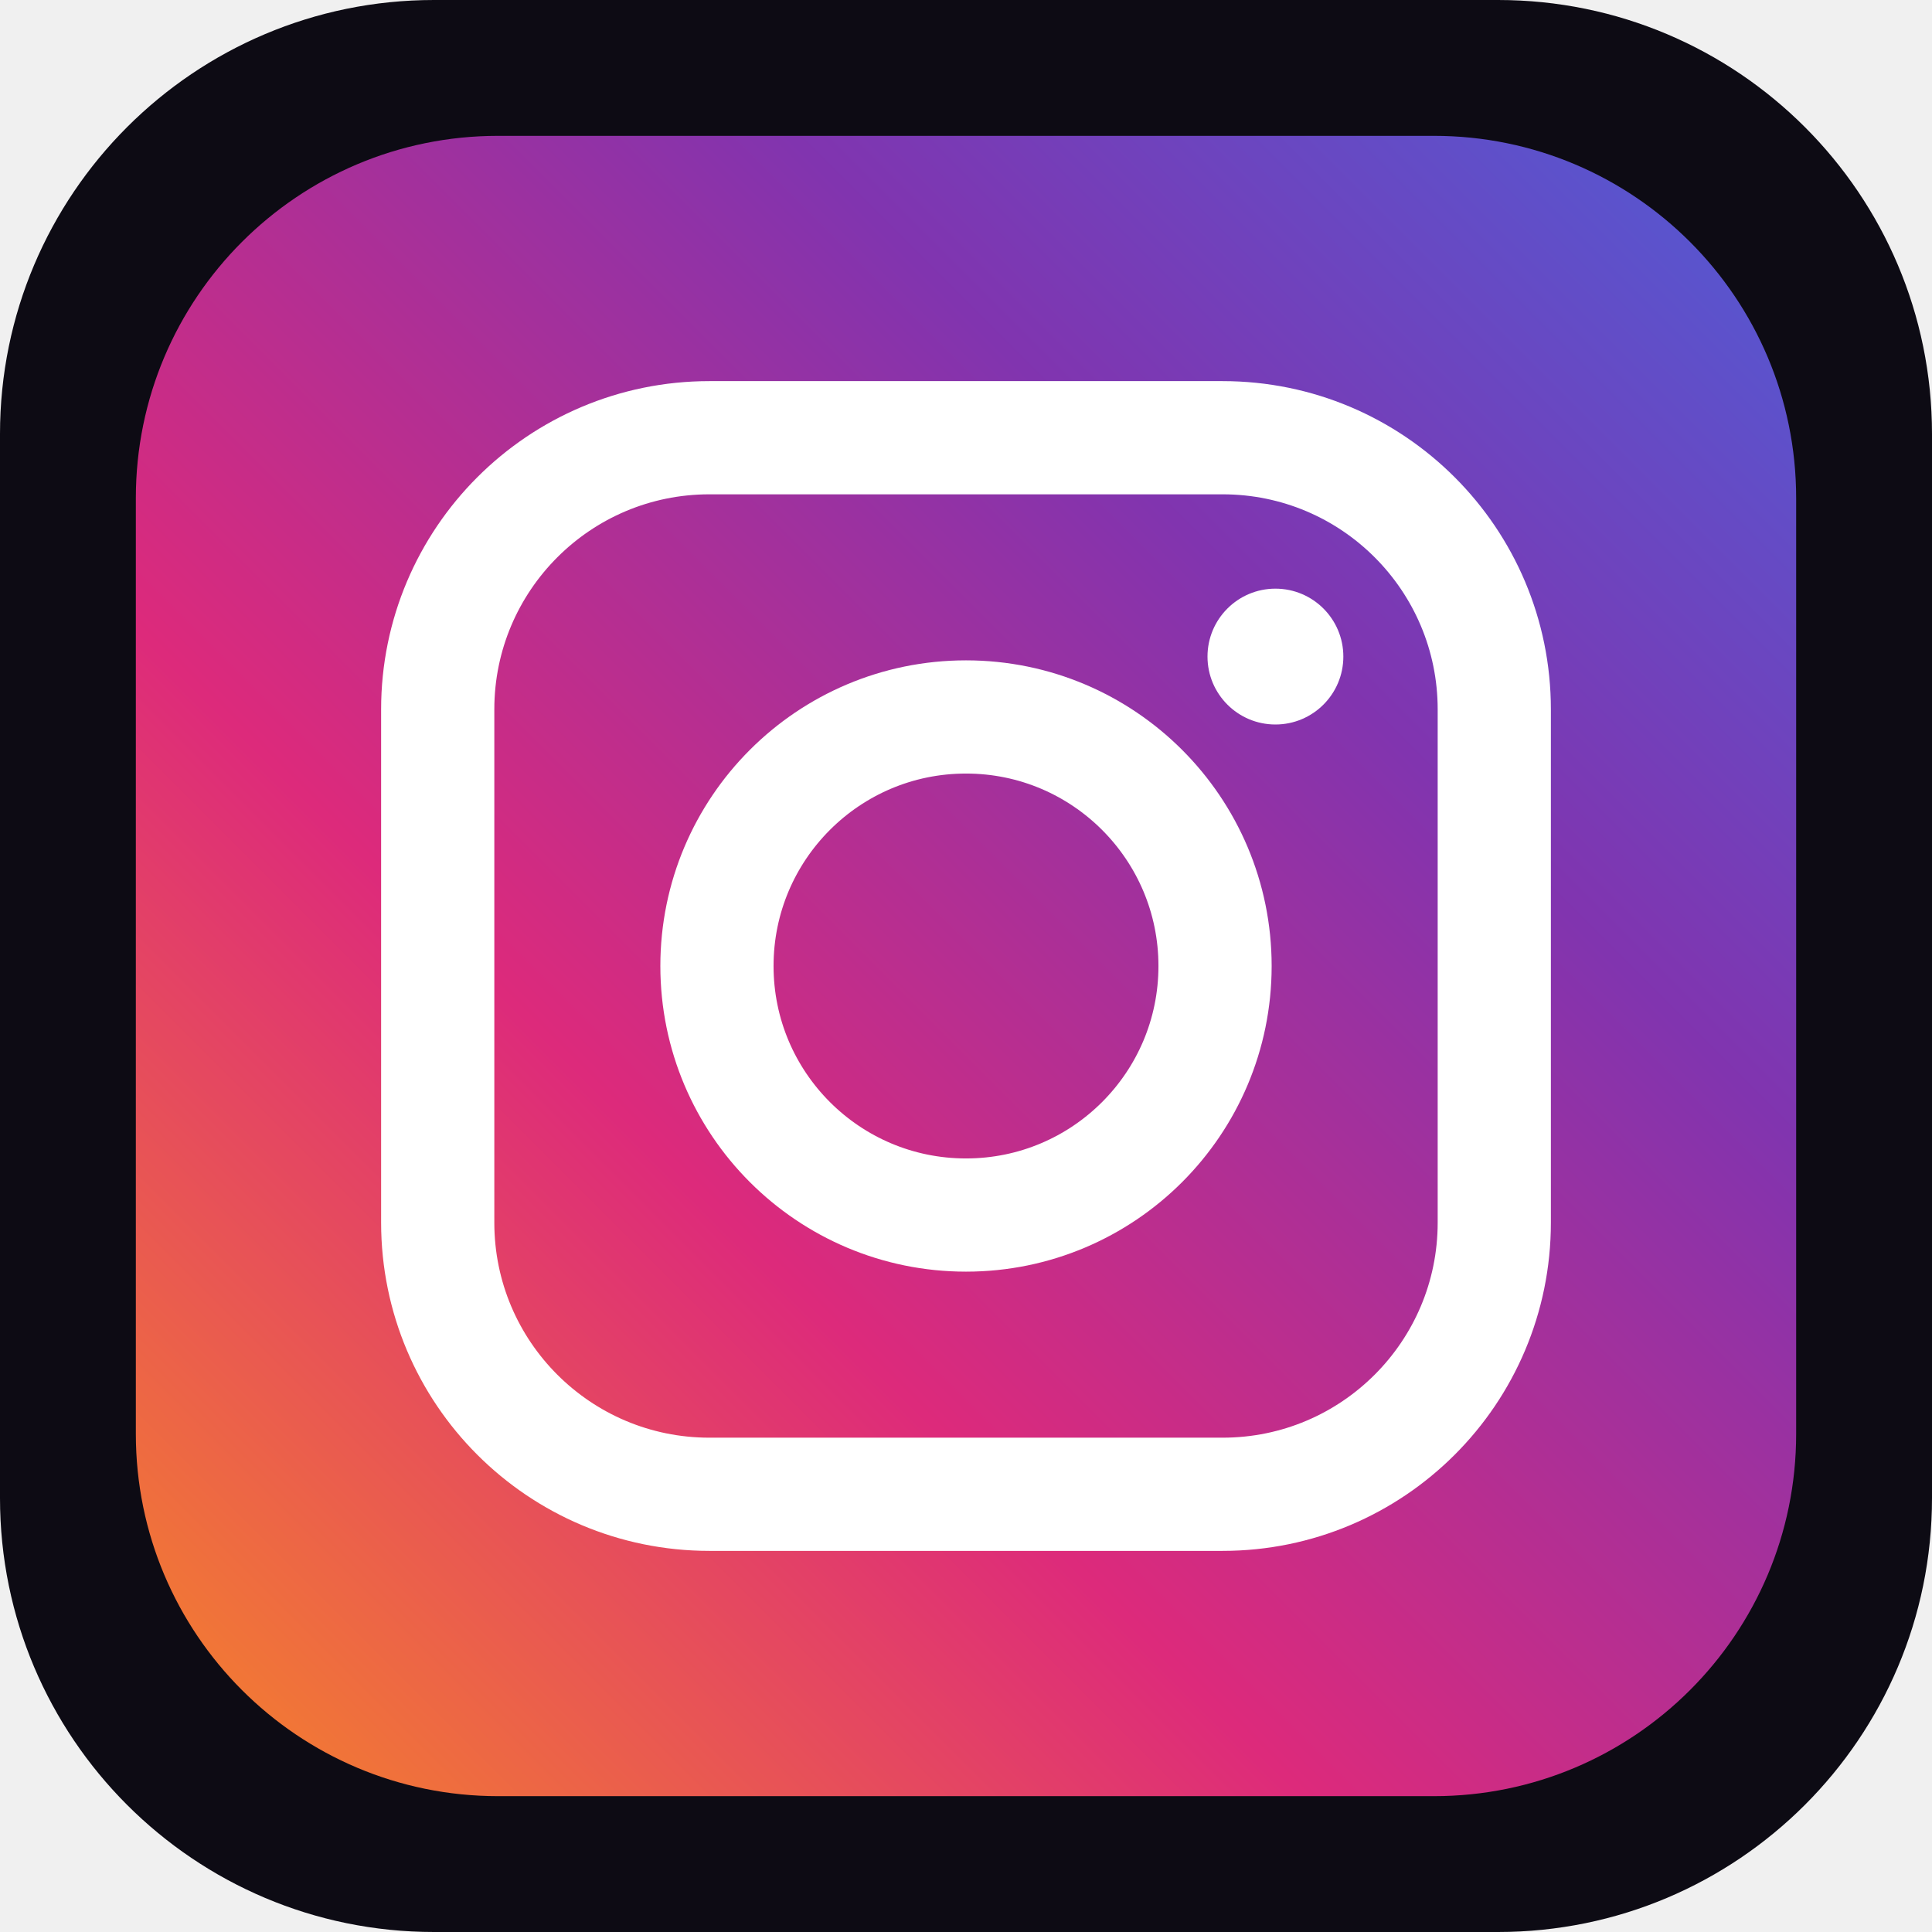
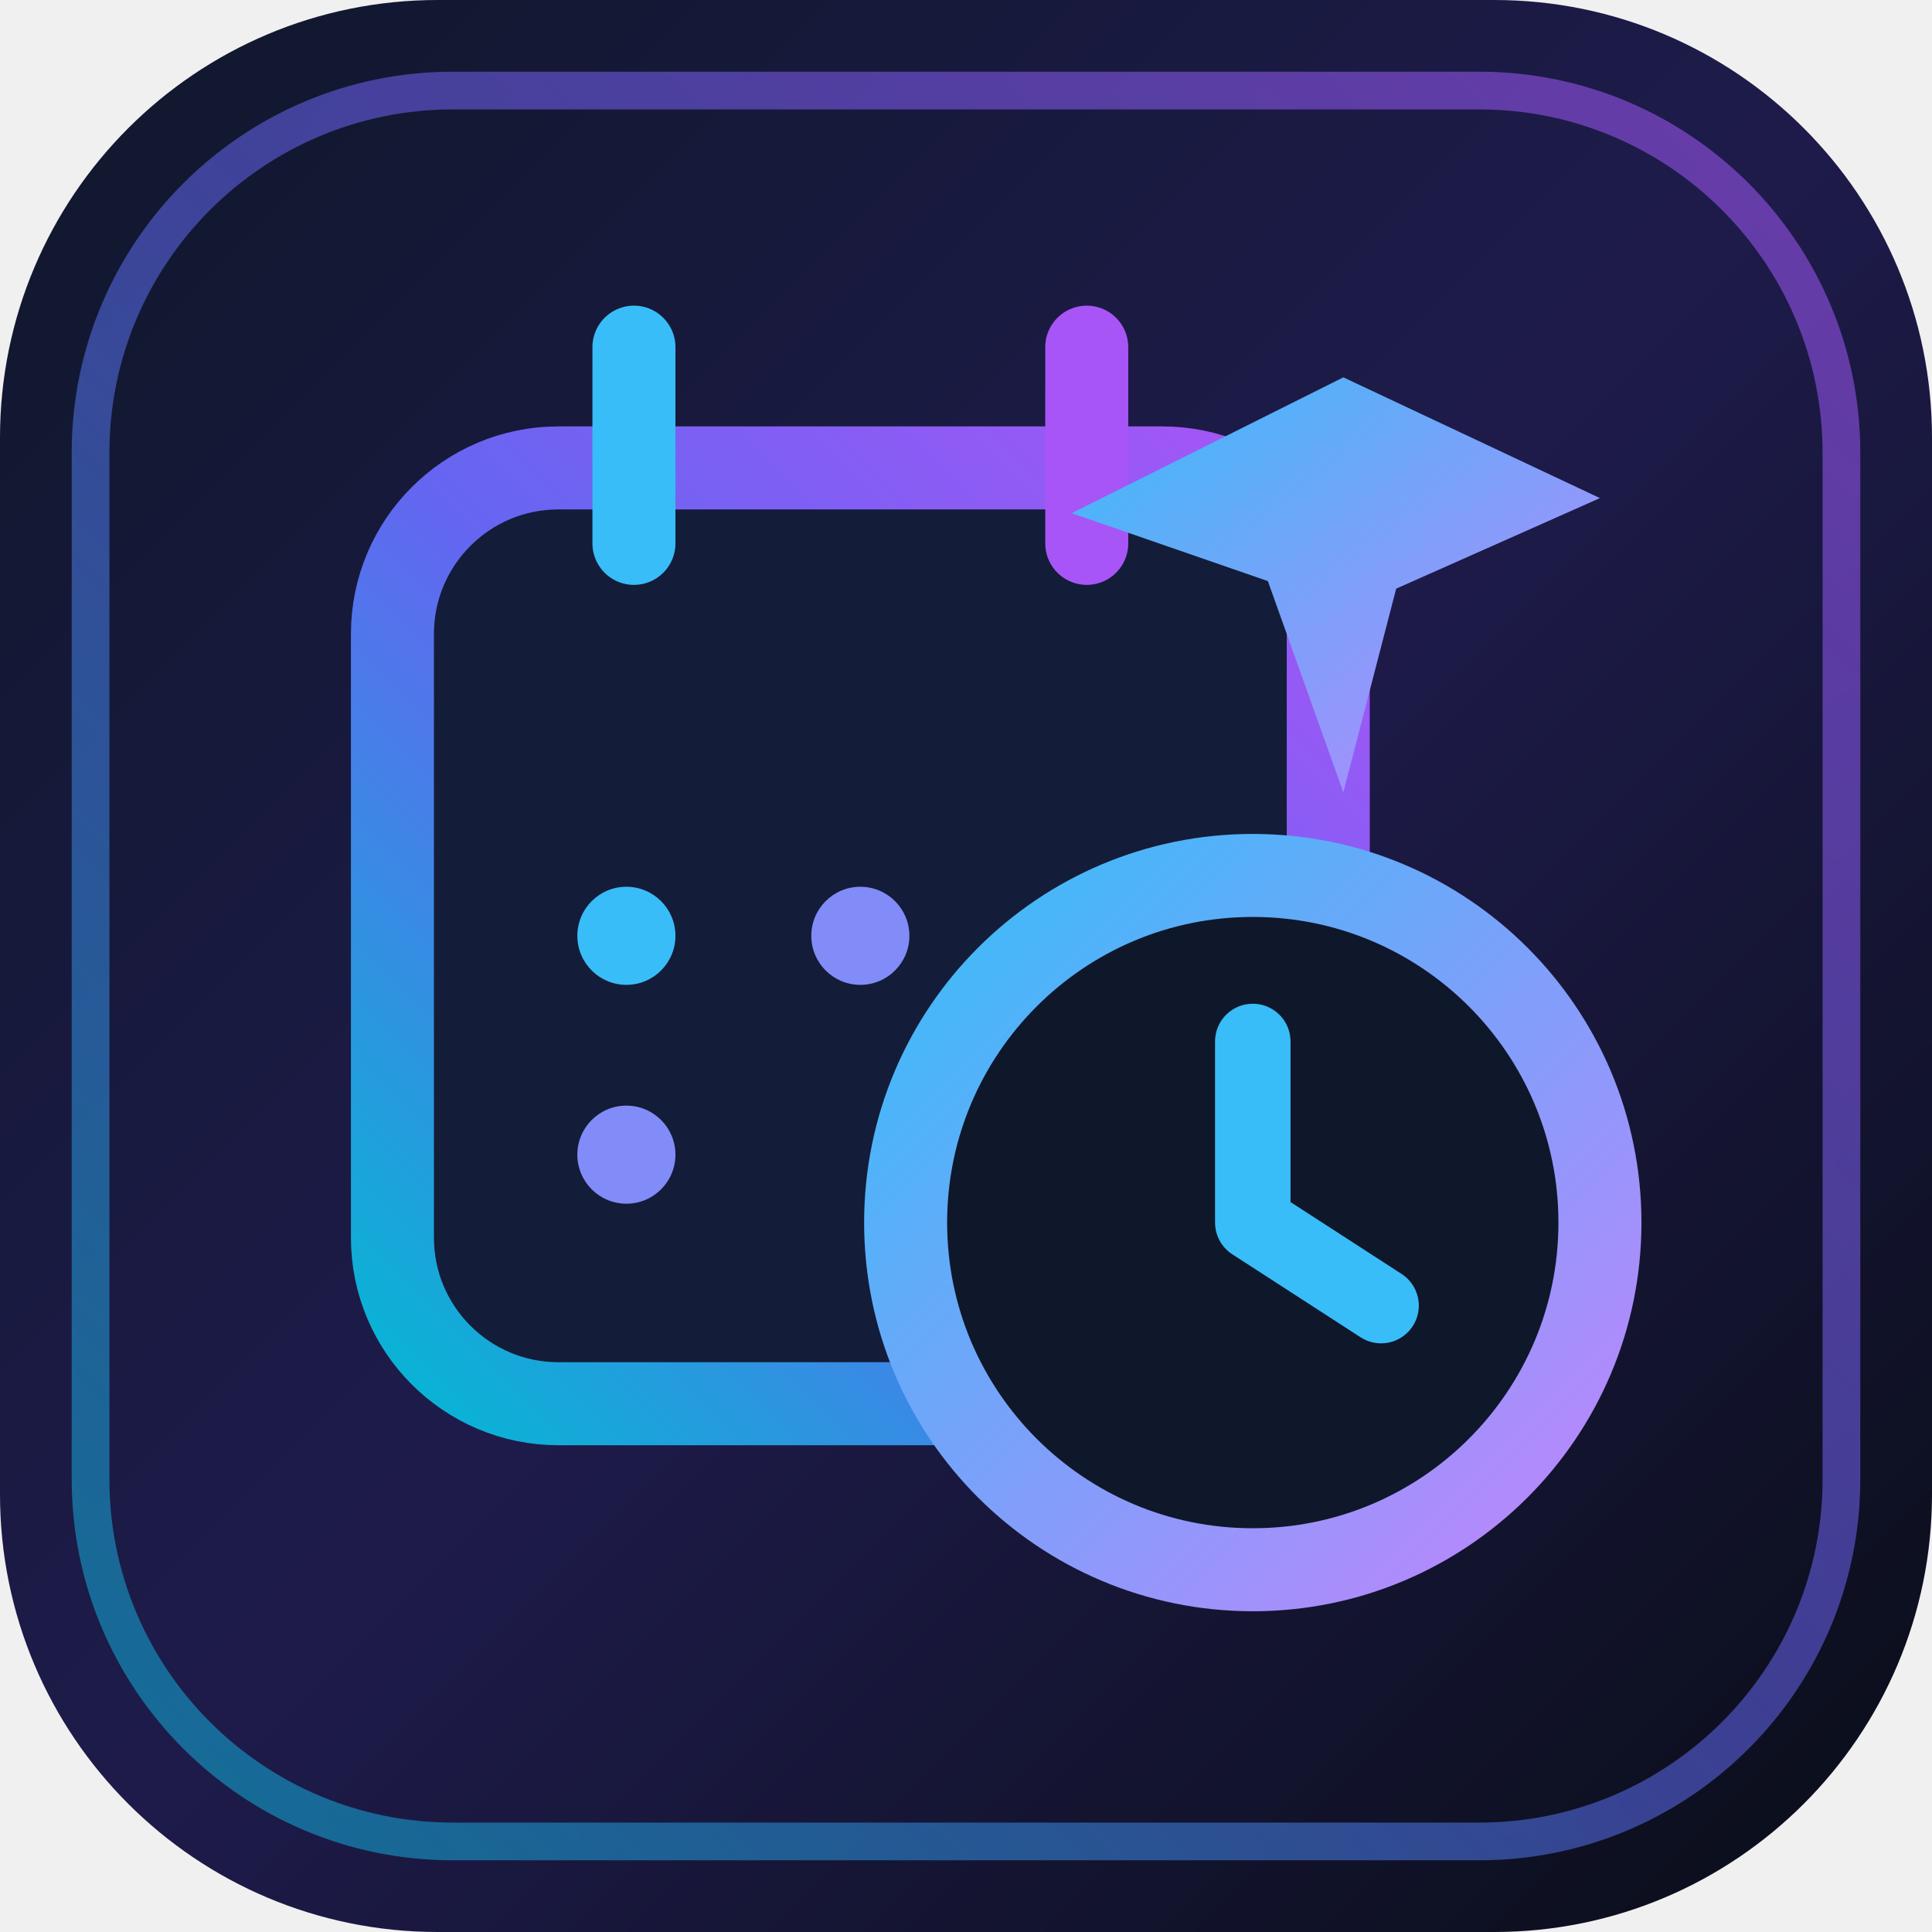
<svg xmlns="http://www.w3.org/2000/svg" viewBox="0 0 512 512">
  <defs>
-     <linearGradient id="igGrad" x1="0%" y1="100%" x2="100%" y2="0%">
-       <stop offset="0%" stop-color="#f58529" />
-       <stop offset="35%" stop-color="#dd2a7b" />
-       <stop offset="70%" stop-color="#8134af" />
-       <stop offset="100%" stop-color="#515bd4" />
+     <linearGradient id="bgGrad" x1="0%" y1="0%" x2="100%" y2="100%">
+       <stop offset="0%" stop-color="#0f172a" />
+       <stop offset="50%" stop-color="#1e1b4b" />
+       <stop offset="100%" stop-color="#090d16" />
+     </linearGradient>
+     <linearGradient id="accentGrad" x1="0%" y1="100%" x2="100%" y2="0%">
+       <stop offset="0%" stop-color="#06b6d4" />
+       <stop offset="50%" stop-color="#6366f1" />
+       <stop offset="100%" stop-color="#a855f7" />
+     </linearGradient>
+     <linearGradient id="sparkGrad" x1="0%" y1="0%" x2="100%" y2="100%">
+       <stop offset="0%" stop-color="#38bdf8" />
+       <stop offset="100%" stop-color="#c084fc" />
    </linearGradient>
  </defs>
-   <rect width="512" height="512" rx="115" fill="#0d0b14" />
-   <rect x="36" y="36" width="440" height="440" rx="96" fill="url(#igGrad)" />
-   <rect x="116" y="116" width="280" height="280" rx="72" fill="none" stroke="#ffffff" stroke-width="30" />
-   <circle cx="256" cy="256" r="66" fill="none" stroke="#ffffff" stroke-width="30" />
-   <circle cx="338" cy="174" r="18" fill="#ffffff" />
+   <rect width="512" height="512" rx="116" fill="url(#bgGrad)" />
+   <rect x="24" y="24" width="464" height="464" rx="96" fill="none" stroke="url(#accentGrad)" stroke-width="10" opacity="0.55" />
+   <rect x="104" y="124" width="248" height="248" rx="44" fill="#131c38" stroke="url(#accentGrad)" stroke-width="22" />
+   <path d="M104 196 H352" stroke="url(#accentGrad)" stroke-width="18" stroke-linecap="round" />
+   <line x1="168" y1="92" x2="168" y2="144" stroke="#38bdf8" stroke-width="22" stroke-linecap="round" />
+   <line x1="288" y1="92" x2="288" y2="144" stroke="#a855f7" stroke-width="22" stroke-linecap="round" />
+   <circle cx="166" cy="248" r="13" fill="#38bdf8" />
+   <circle cx="228" cy="248" r="13" fill="#818cf8" />
+   <circle cx="166" cy="306" r="13" fill="#818cf8" />
+   <circle cx="332" cy="324" r="92" fill="#0f172a" stroke="url(#sparkGrad)" stroke-width="22" />
+   <path d="M332 276 V324 L366 346" fill="none" stroke="#38bdf8" stroke-width="20" stroke-linecap="round" stroke-linejoin="round" />
+   <path d="M356 100 L424 132 L370 156 L356 210 L336 154 L284 136 Z" fill="url(#sparkGrad)" />
</svg>
